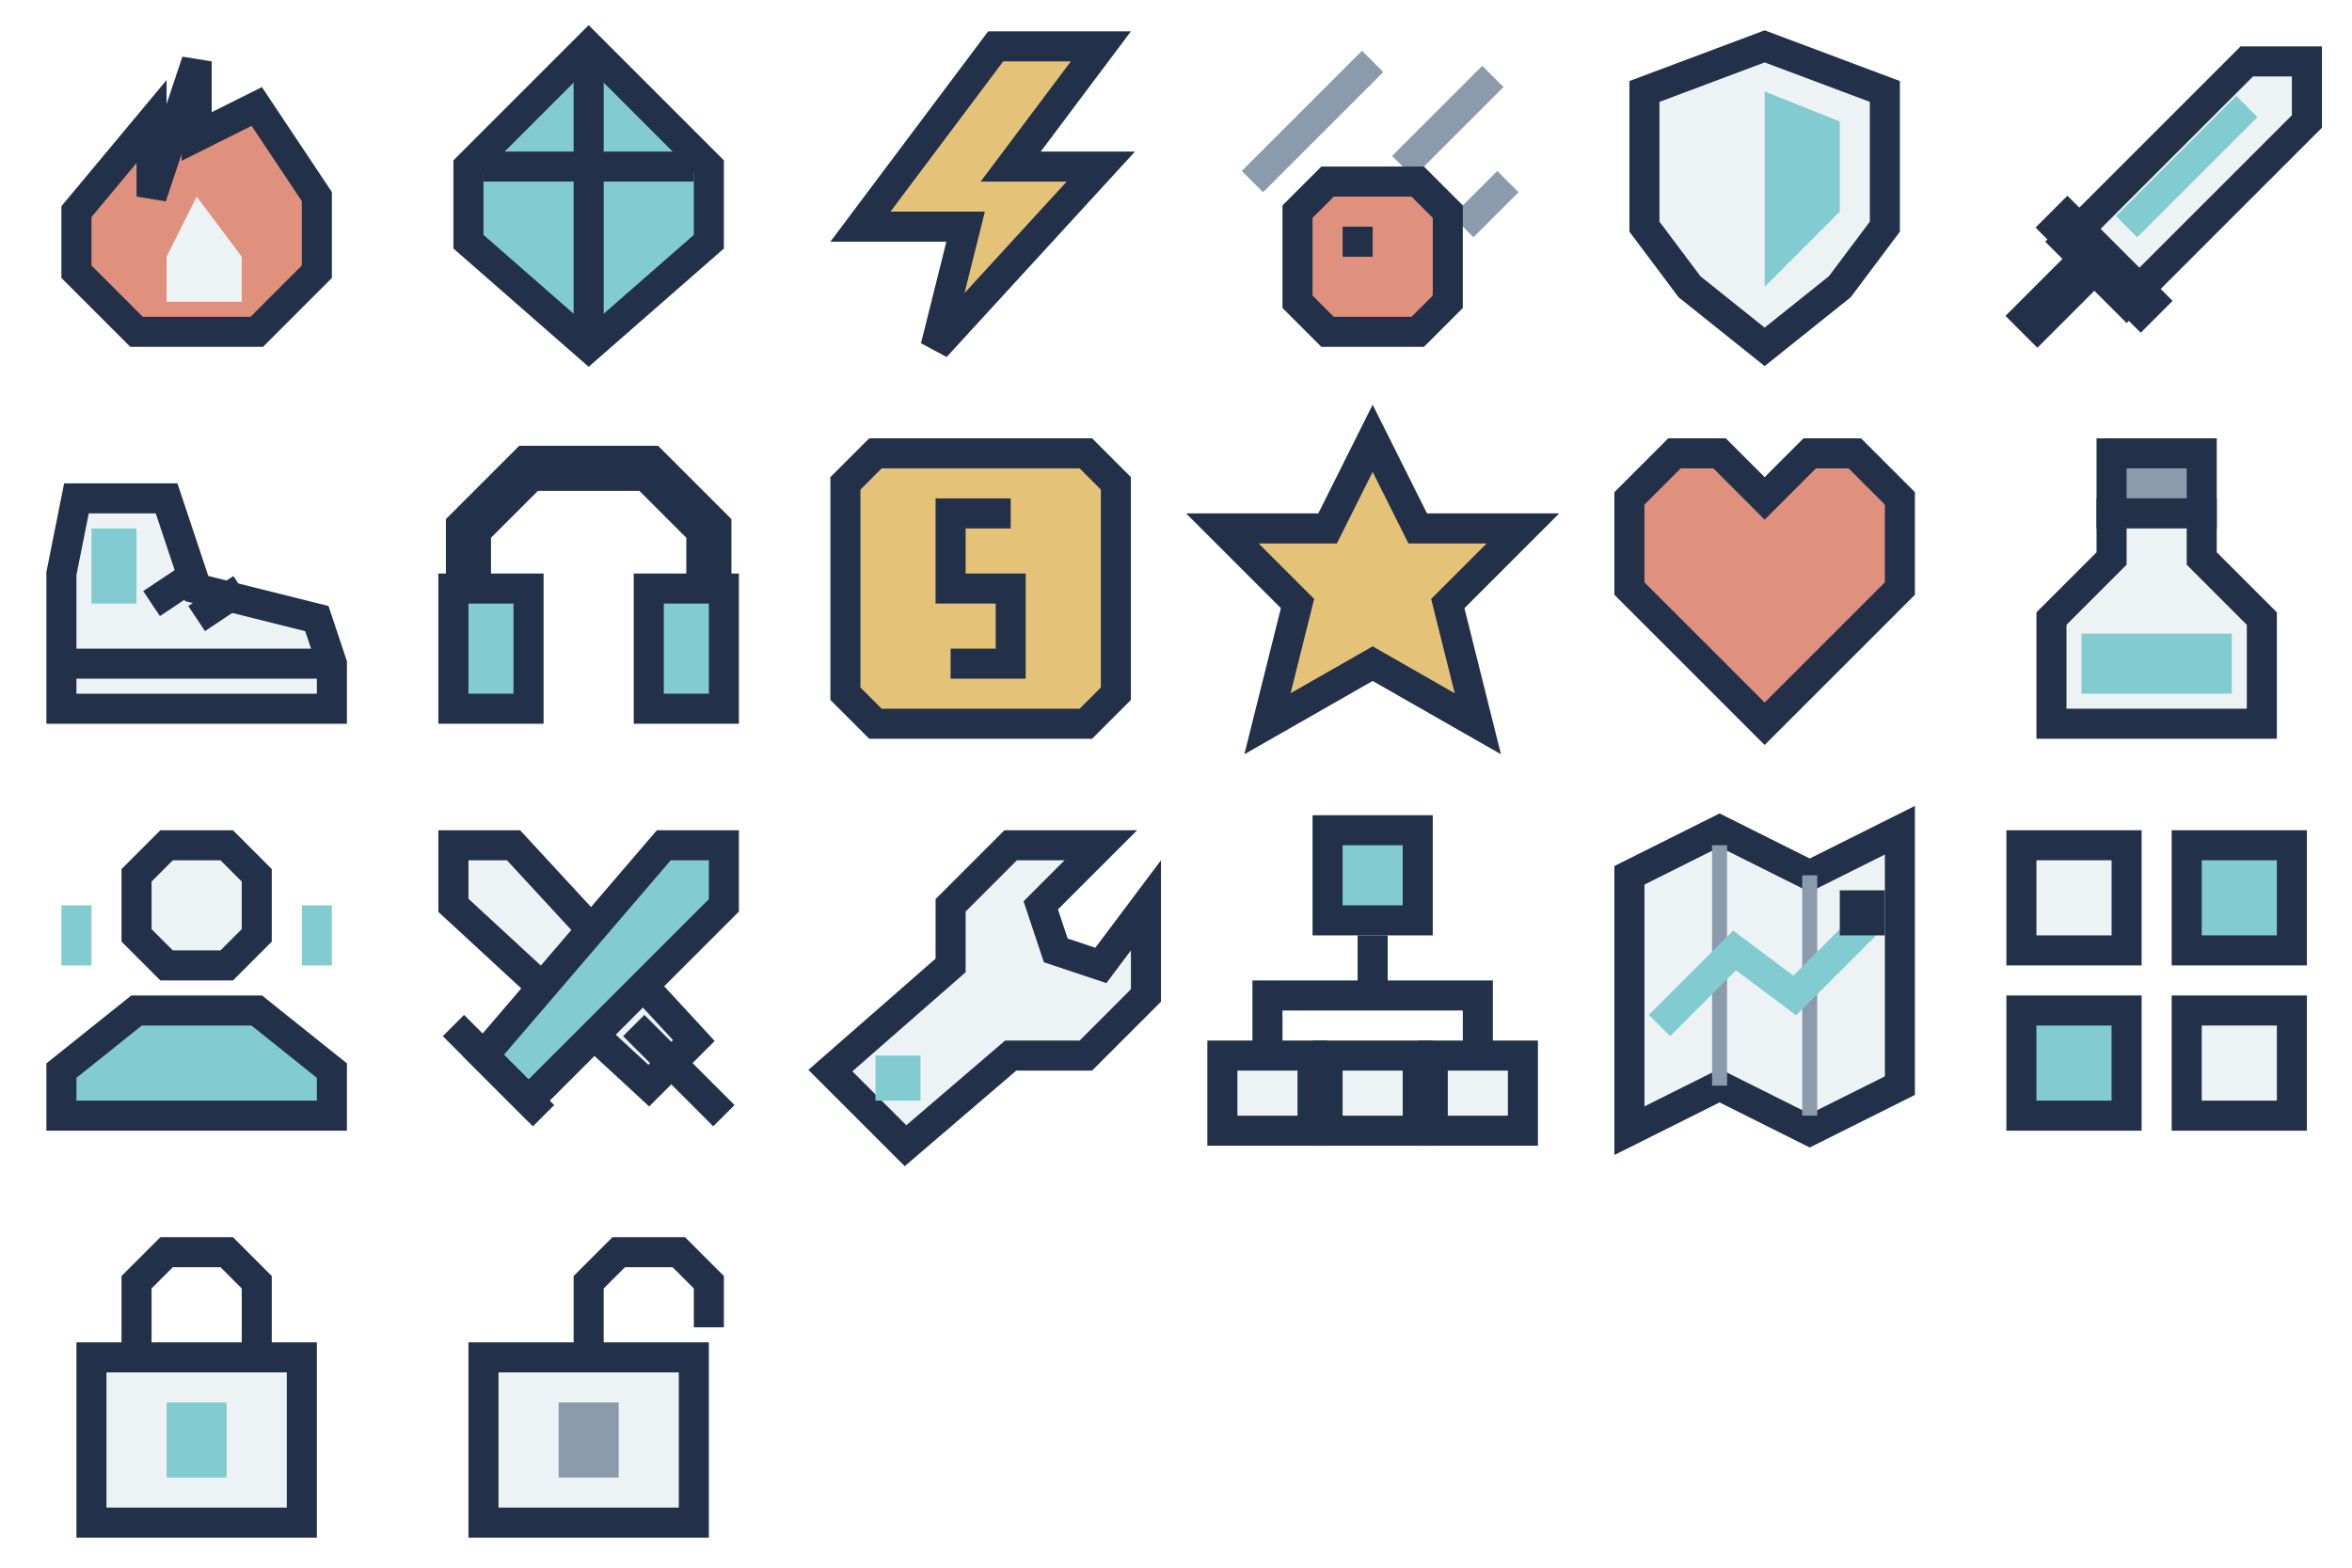
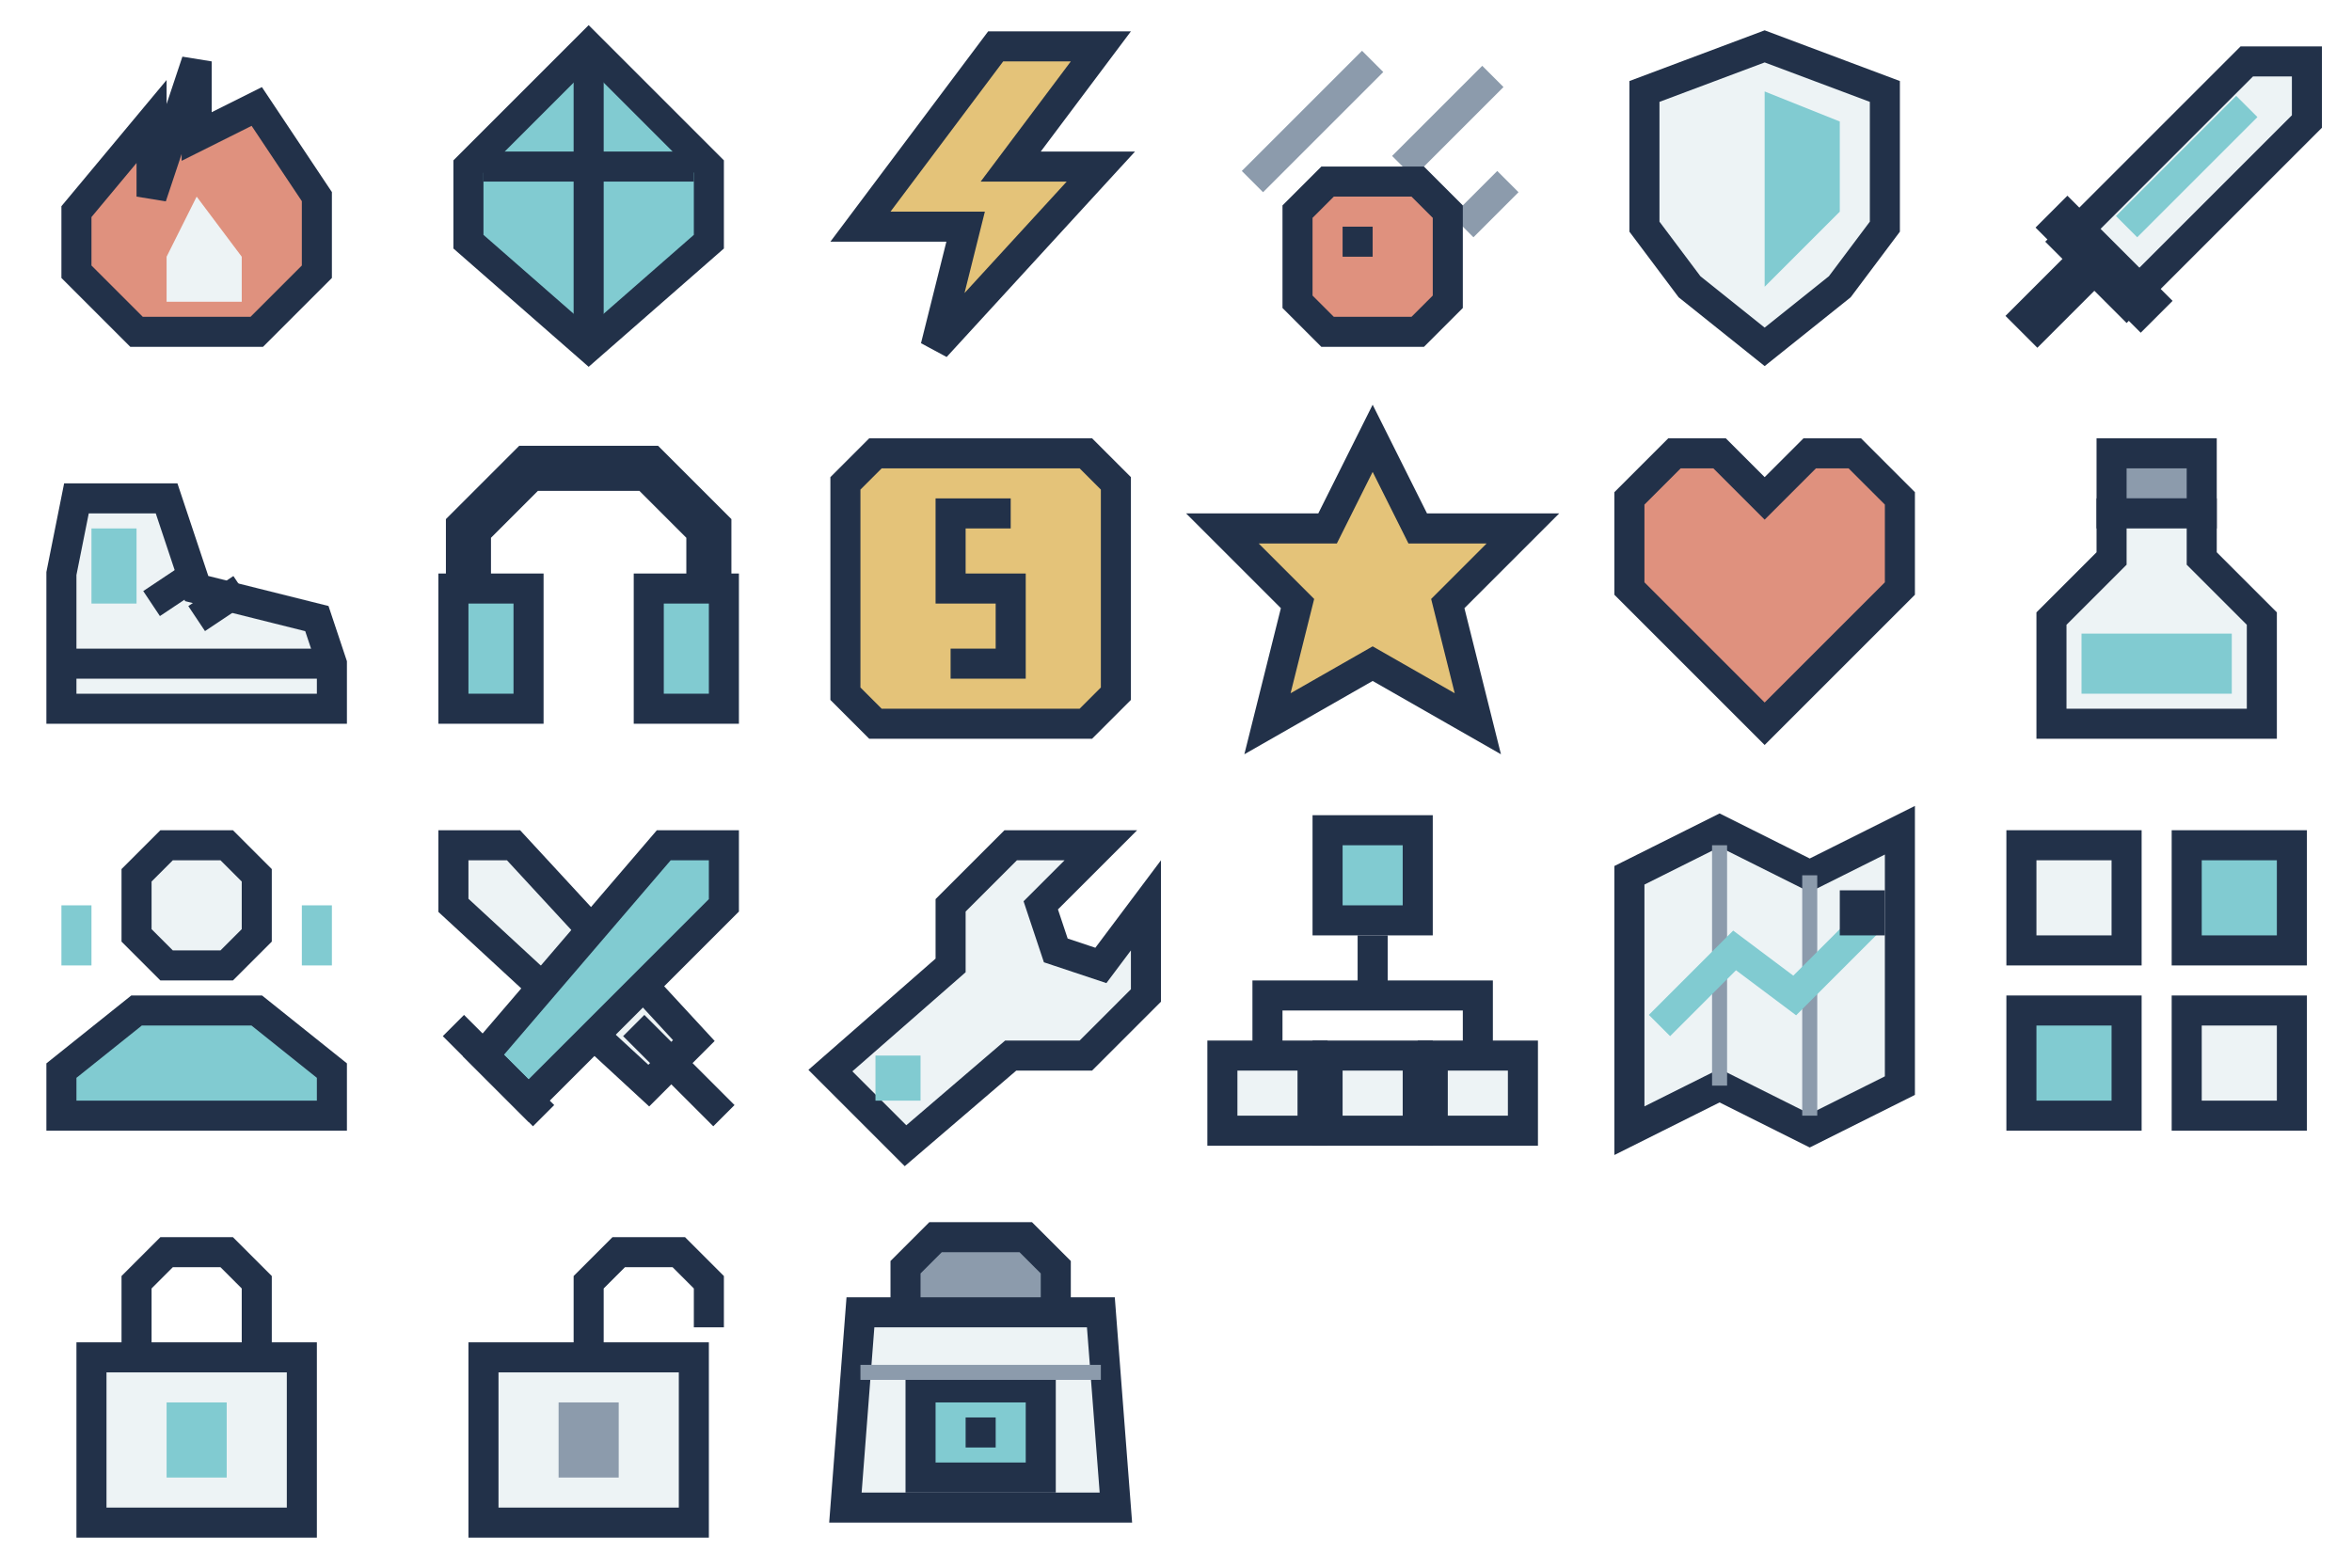
<svg xmlns="http://www.w3.org/2000/svg" width="768" height="512" viewBox="0 0 144 96">
  <g id="fire" transform="translate(0 0)">
    <g transform="translate(1 1) scale(.92)">
      <path d="M12 3V8L16 6L20 12V17L16 21H8L4 17V13L9 7V12Z" fill="#df917e" stroke="#223149" stroke-width="2" stroke-linejoin="miter" />
      <path d="M12 12L15 16V19H10V16Z" fill="#edf3f5" stroke="#edf3f5" stroke-width="0" stroke-linejoin="miter" />
    </g>
  </g>
  <g id="ice" transform="translate(24 0)">
    <g transform="translate(1 1) scale(.92)">
      <path d="M12 2L20 10V15L12 22L4 15V10Z" fill="#81cbd1" stroke="#223149" stroke-width="2" stroke-linejoin="miter" />
      <path d="M12 3V21M5 10H19" fill="none" stroke="#223149" stroke-width="2" stroke-linejoin="miter" />
    </g>
  </g>
  <g id="bolt" transform="translate(48 0)">
    <g transform="translate(1 1) scale(.92)">
      <path d="M13 2H20L14 10H20L9 22L11 14H4Z" fill="#e4c379" stroke="#223149" stroke-width="2" stroke-linejoin="miter" />
    </g>
  </g>
  <g id="meteor" transform="translate(72 0)">
    <g transform="translate(1 1) scale(.92)">
      <path d="M12 3L4 11M20 4L14 10M21 11L18 14" fill="none" stroke="#8c9bac" stroke-width="2" stroke-linejoin="miter" />
      <path d="M9 11H15L17 13V19L15 21H9L7 19V13Z" fill="#df917e" stroke="#223149" stroke-width="2" stroke-linejoin="miter" />
      <rect x="10" y="14" width="2" height="2" fill="#223149" />
    </g>
  </g>
  <g id="shield" transform="translate(96 0)">
    <g transform="translate(1 1) scale(.92)">
      <path d="M4 5L12 2L20 5V14L17 18L12 22L7 18L4 14Z" fill="#edf3f5" stroke="#223149" stroke-width="2" stroke-linejoin="miter" />
      <path d="M12 5L17 7V13L12 18Z" fill="#81cbd1" stroke="#81cbd1" stroke-width="0" stroke-linejoin="miter" />
    </g>
  </g>
  <g id="sword" transform="translate(120 0)">
    <g transform="translate(1 1) scale(.92)">
      <path d="M18 3H22V7L10 19L6 15Z" fill="#edf3f5" stroke="#223149" stroke-width="2" stroke-linejoin="miter" />
      <path d="M5 13L12 20M3 21L7 17" fill="none" stroke="#223149" stroke-width="3" stroke-linejoin="miter" />
      <path d="M10 14L18 6" fill="none" stroke="#81cbd1" stroke-width="2" stroke-linejoin="miter" />
    </g>
  </g>
  <g id="shoe" transform="translate(0 24)">
    <g transform="translate(1 1) scale(.92)">
      <path d="M4 6H10L12 12L20 14L21 17V20H3V11Z" fill="#edf3f5" stroke="#223149" stroke-width="2" stroke-linejoin="miter" />
      <path d="M3 17H21M12 11L9 13M15 12L12 14" fill="none" stroke="#223149" stroke-width="2" stroke-linejoin="miter" />
      <rect x="5" y="8" width="3" height="5" fill="#81cbd1" />
    </g>
  </g>
  <g id="headphones" transform="translate(24 24)">
    <g transform="translate(1 1) scale(.92)">
      <path d="M4 15V8L8 4H16L20 8V15" fill="none" stroke="#223149" stroke-width="3" stroke-linejoin="miter" />
      <rect x="3" y="12" width="5" height="8" fill="#81cbd1" stroke="#223149" stroke-width="2" />
      <rect x="16" y="12" width="5" height="8" fill="#81cbd1" stroke="#223149" stroke-width="2" />
    </g>
  </g>
  <g id="coin" transform="translate(48 24)">
    <g transform="translate(1 1) scale(.92)">
      <path d="M5 3H19L21 5V19L19 21H5L3 19V5Z" fill="#e4c379" stroke="#223149" stroke-width="2" stroke-linejoin="miter" />
      <path d="M14 7H10V12H14V17H10" fill="none" stroke="#223149" stroke-width="2" stroke-linejoin="miter" />
    </g>
  </g>
  <g id="star" transform="translate(72 24)">
    <g transform="translate(1 1) scale(.92)">
      <path d="M12 2L15 8H22L17 13L19 21L12 17L5 21L7 13L2 8H9Z" fill="#e4c379" stroke="#223149" stroke-width="2" stroke-linejoin="miter" />
    </g>
  </g>
  <g id="heart" transform="translate(96 24)">
    <g transform="translate(1 1) scale(.92)">
      <path d="M3 6L6 3H9L12 6L15 3H18L21 6V12L12 21L3 12Z" fill="#df917e" stroke="#223149" stroke-width="2" stroke-linejoin="miter" />
    </g>
  </g>
  <g id="potion" transform="translate(120 24)">
    <g transform="translate(1 1) scale(.92)">
      <rect x="9" y="3" width="6" height="4" fill="#8c9bac" stroke="#223149" stroke-width="2" />
      <path d="M9 7V10L5 14V21H19V14L15 10V7Z" fill="#edf3f5" stroke="#223149" stroke-width="2" stroke-linejoin="miter" />
      <path d="M7 15H17V19H7Z" fill="#81cbd1" stroke="#81cbd1" stroke-width="0" stroke-linejoin="miter" />
    </g>
  </g>
  <g id="role" transform="translate(0 48)">
    <g transform="translate(1 1) scale(.92)">
      <path d="M10 3H14L16 5V9L14 11H10L8 9V5Z" fill="#edf3f5" stroke="#223149" stroke-width="2" stroke-linejoin="miter" />
      <path d="M8 14H16L21 18V21H3V18Z" fill="#81cbd1" stroke="#223149" stroke-width="2" stroke-linejoin="miter" />
      <rect x="3" y="7" width="2" height="4" fill="#81cbd1" />
      <rect x="19" y="7" width="2" height="4" fill="#81cbd1" />
    </g>
  </g>
  <g id="battle" transform="translate(24 48)">
    <g transform="translate(1 1) scale(.92)">
      <path d="M3 3H7L19 16L16 19L3 7Z" fill="#edf3f5" stroke="#223149" stroke-width="2" stroke-linejoin="miter" />
      <path d="M17 3H21V7L8 20L5 17Z" fill="#81cbd1" stroke="#223149" stroke-width="2" stroke-linejoin="miter" />
      <path d="M3 15L9 21M15 15L21 21" fill="none" stroke="#223149" stroke-width="2" stroke-linejoin="miter" />
    </g>
  </g>
  <g id="craft" transform="translate(48 48)">
    <g transform="translate(1 1) scale(.92)">
      <path d="M14 3H20L16 7L17 10L20 11L23 7V13L19 17H14L7 23L2 18L10 11V7Z" fill="#edf3f5" stroke="#223149" stroke-width="2" stroke-linejoin="miter" />
      <rect x="5" y="17" width="3" height="3" fill="#81cbd1" />
    </g>
  </g>
  <g id="growth" transform="translate(72 48)">
    <g transform="translate(1 1) scale(.92)">
      <path d="M12 9V14M5 17V13H19V17" fill="none" stroke="#223149" stroke-width="2" stroke-linejoin="miter" />
      <rect x="9" y="2" width="6" height="6" fill="#81cbd1" stroke="#223149" stroke-width="2" />
      <rect x="2" y="17" width="6" height="5" fill="#edf3f5" stroke="#223149" stroke-width="2" />
      <rect x="9" y="17" width="6" height="5" fill="#edf3f5" stroke="#223149" stroke-width="2" />
      <rect x="16" y="17" width="6" height="5" fill="#edf3f5" stroke="#223149" stroke-width="2" />
    </g>
  </g>
  <g id="adventure" transform="translate(96 48)">
    <g transform="translate(1 1) scale(.92)">
      <path d="M3 5L9 2L15 5L21 2V19L15 22L9 19L3 22Z" fill="#edf3f5" stroke="#223149" stroke-width="2" stroke-linejoin="miter" />
      <path d="M9 3V19M15 5V21" fill="none" stroke="#8c9bac" stroke-width="1" stroke-linejoin="miter" />
      <path d="M5 15L10 10L14 13L19 8" fill="none" stroke="#81cbd1" stroke-width="2" stroke-linejoin="miter" />
      <rect x="17" y="6" width="3" height="3" fill="#223149" />
    </g>
  </g>
  <g id="more" transform="translate(120 48)">
    <g transform="translate(1 1) scale(.92)">
      <rect x="3" y="3" width="7" height="7" fill="#edf3f5" stroke="#223149" stroke-width="2" />
      <rect x="14" y="3" width="7" height="7" fill="#81cbd1" stroke="#223149" stroke-width="2" />
      <rect x="3" y="14" width="7" height="7" fill="#81cbd1" stroke="#223149" stroke-width="2" />
      <rect x="14" y="14" width="7" height="7" fill="#edf3f5" stroke="#223149" stroke-width="2" />
    </g>
  </g>
  <g id="lock" transform="translate(0 72)">
    <g transform="translate(1 1) scale(.92)">
      <path d="M8 11V6L10 4H14L16 6V11" fill="none" stroke="#223149" stroke-width="2" stroke-linejoin="miter" />
      <rect x="5" y="11" width="14" height="11" fill="#edf3f5" stroke="#223149" stroke-width="2" />
      <rect x="10" y="14" width="4" height="5" fill="#81cbd1" />
    </g>
  </g>
  <g id="unlock" transform="translate(24 72)">
    <g transform="translate(1 1) scale(.92)">
      <path d="M12 11V6L14 4H18L20 6V9" fill="none" stroke="#223149" stroke-width="2" stroke-linejoin="miter" />
      <rect x="5" y="11" width="14" height="11" fill="#edf3f5" stroke="#223149" stroke-width="2" />
      <rect x="10" y="14" width="4" height="5" fill="#8c9bac" />
    </g>
  </g>
+   <g id="bag" transform="translate(48 72)">
+     <g transform="translate(1 1) scale(.92)">
+       <path d="M7 8V5L9 3H15L17 5V8" fill="#8c9bac" stroke="#223149" stroke-width="2" stroke-linejoin="miter" />
+       <path d="M4 8H20L21 21H3Z" fill="#edf3f5" stroke="#223149" stroke-width="2" stroke-linejoin="miter" />
+       <rect x="8" y="13" width="8" height="6" fill="#81cbd1" stroke="#223149" stroke-width="2" />
+       <path d="M4 12H20" fill="none" stroke="#8c9bac" stroke-width="1" stroke-linejoin="miter" />
+       <rect x="11" y="15" width="2" height="2" fill="#223149" />
+     </g>
+   </g>
</svg>
